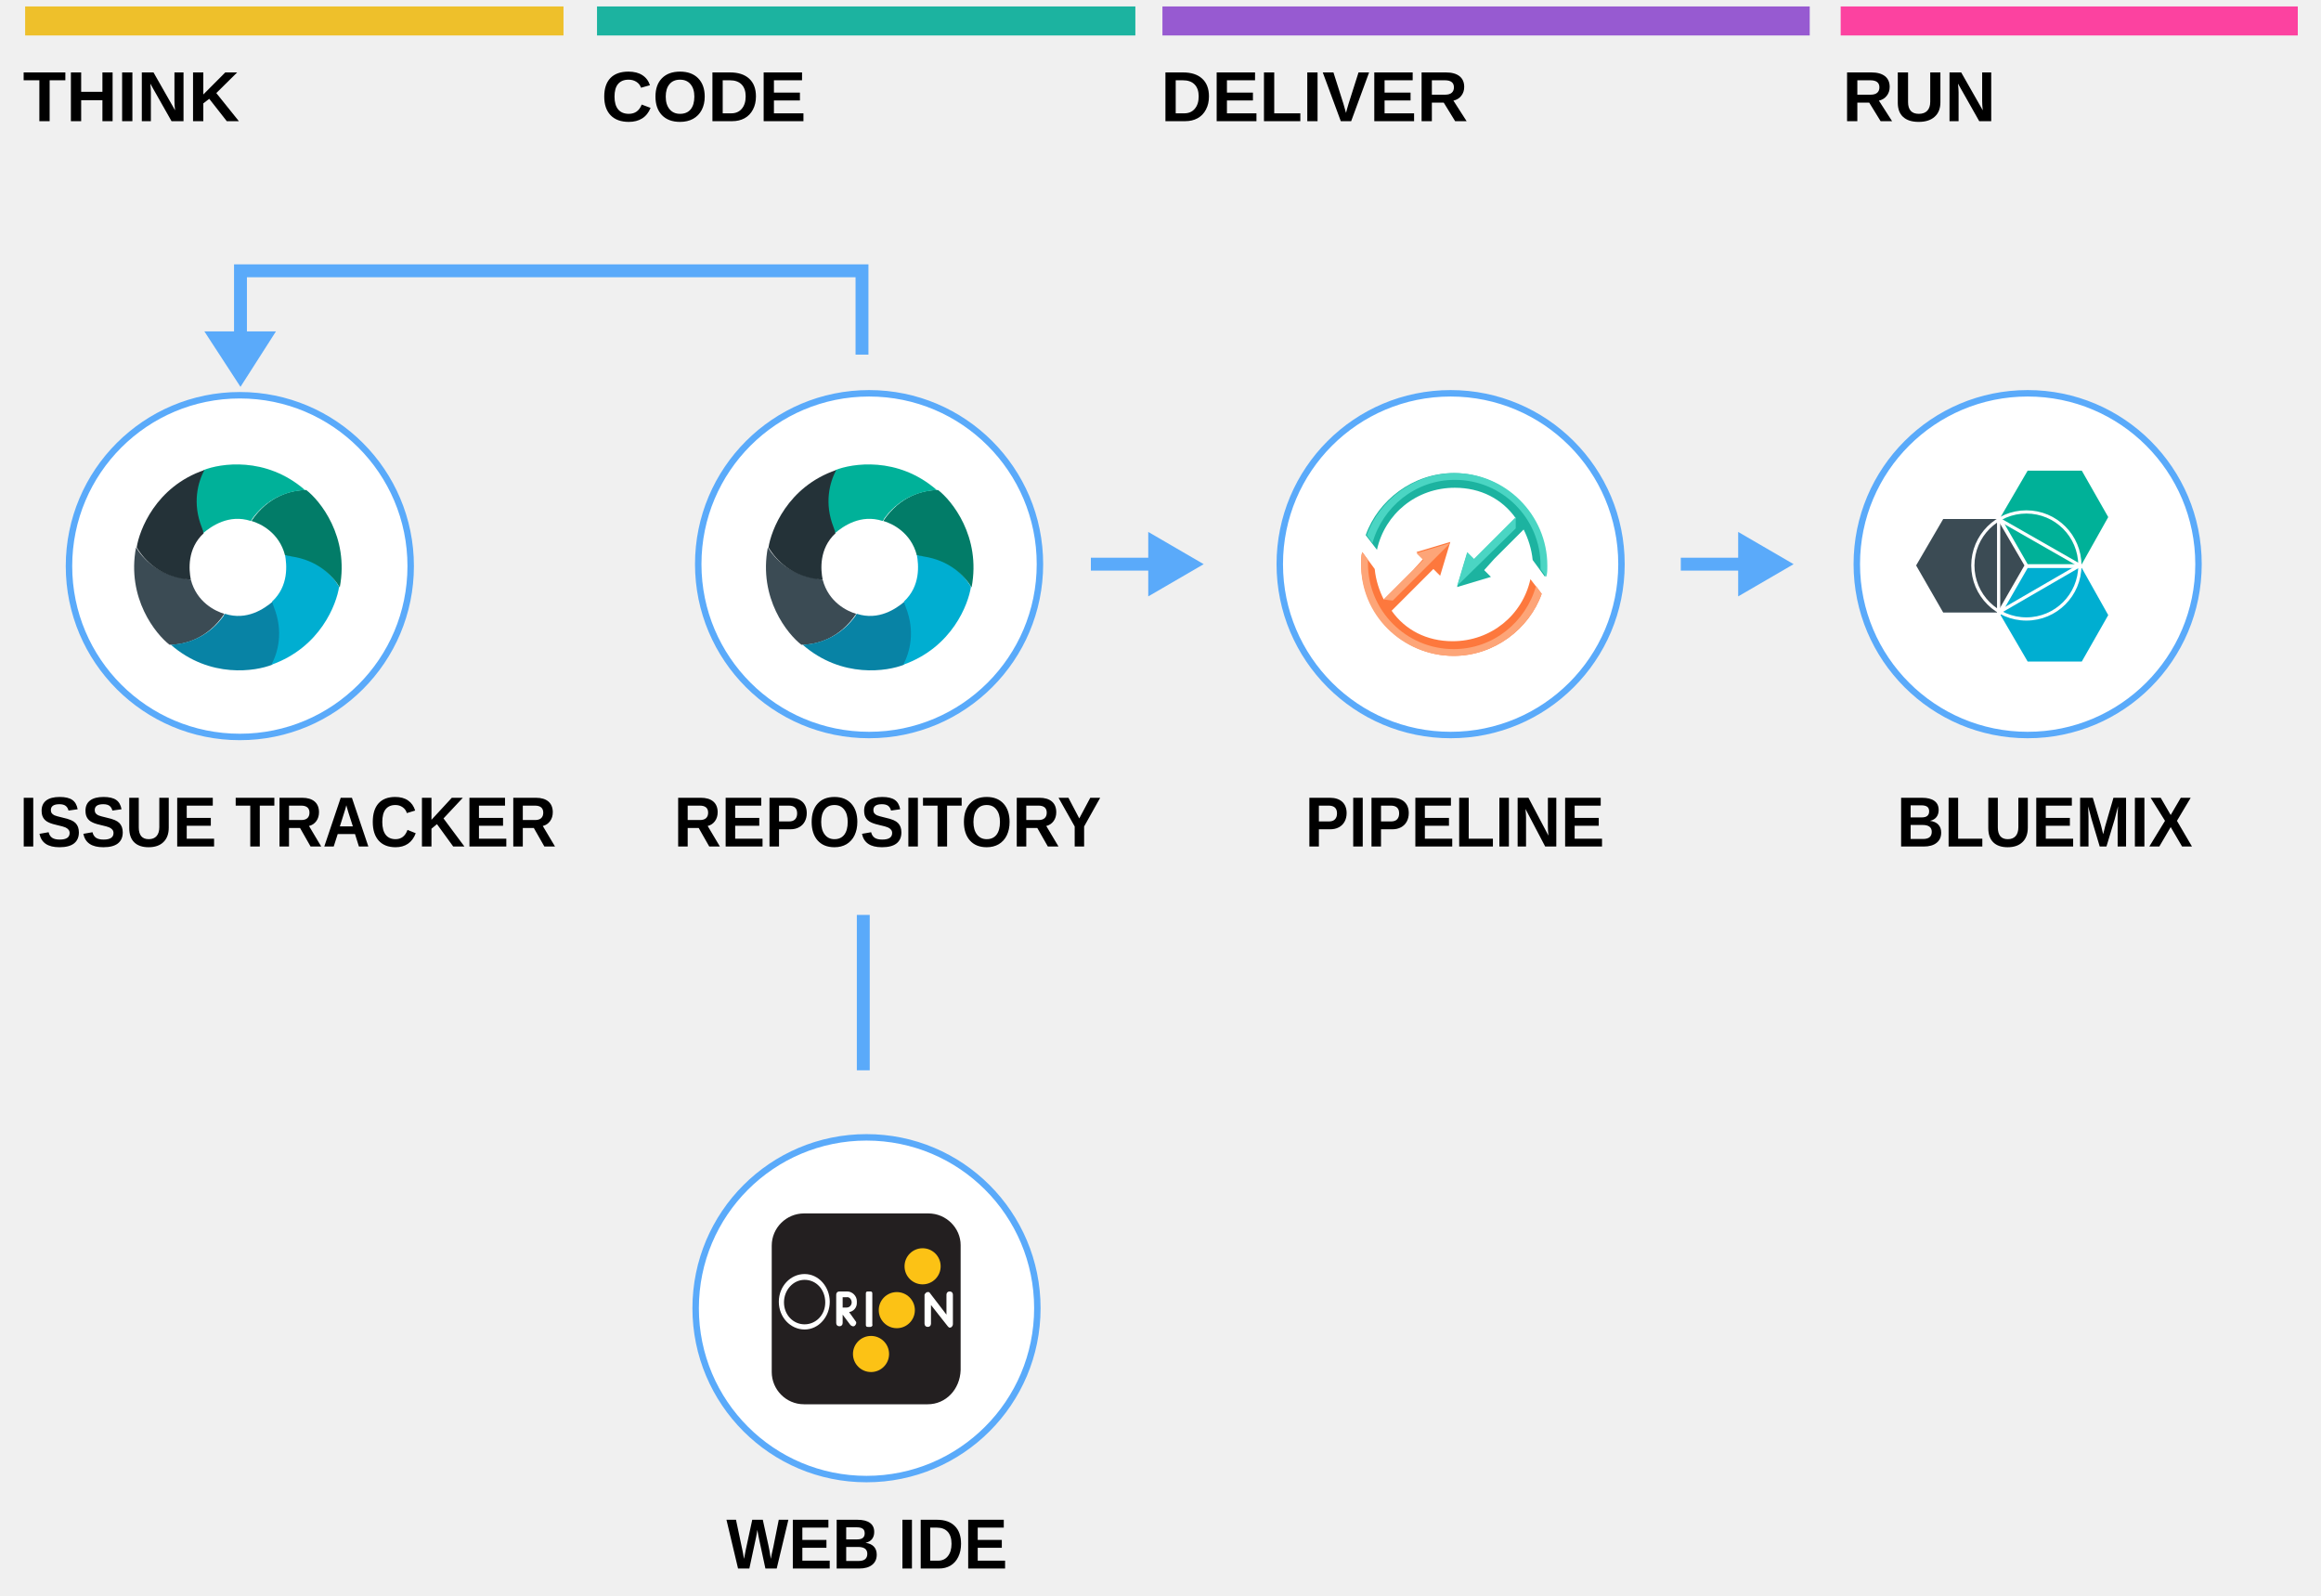
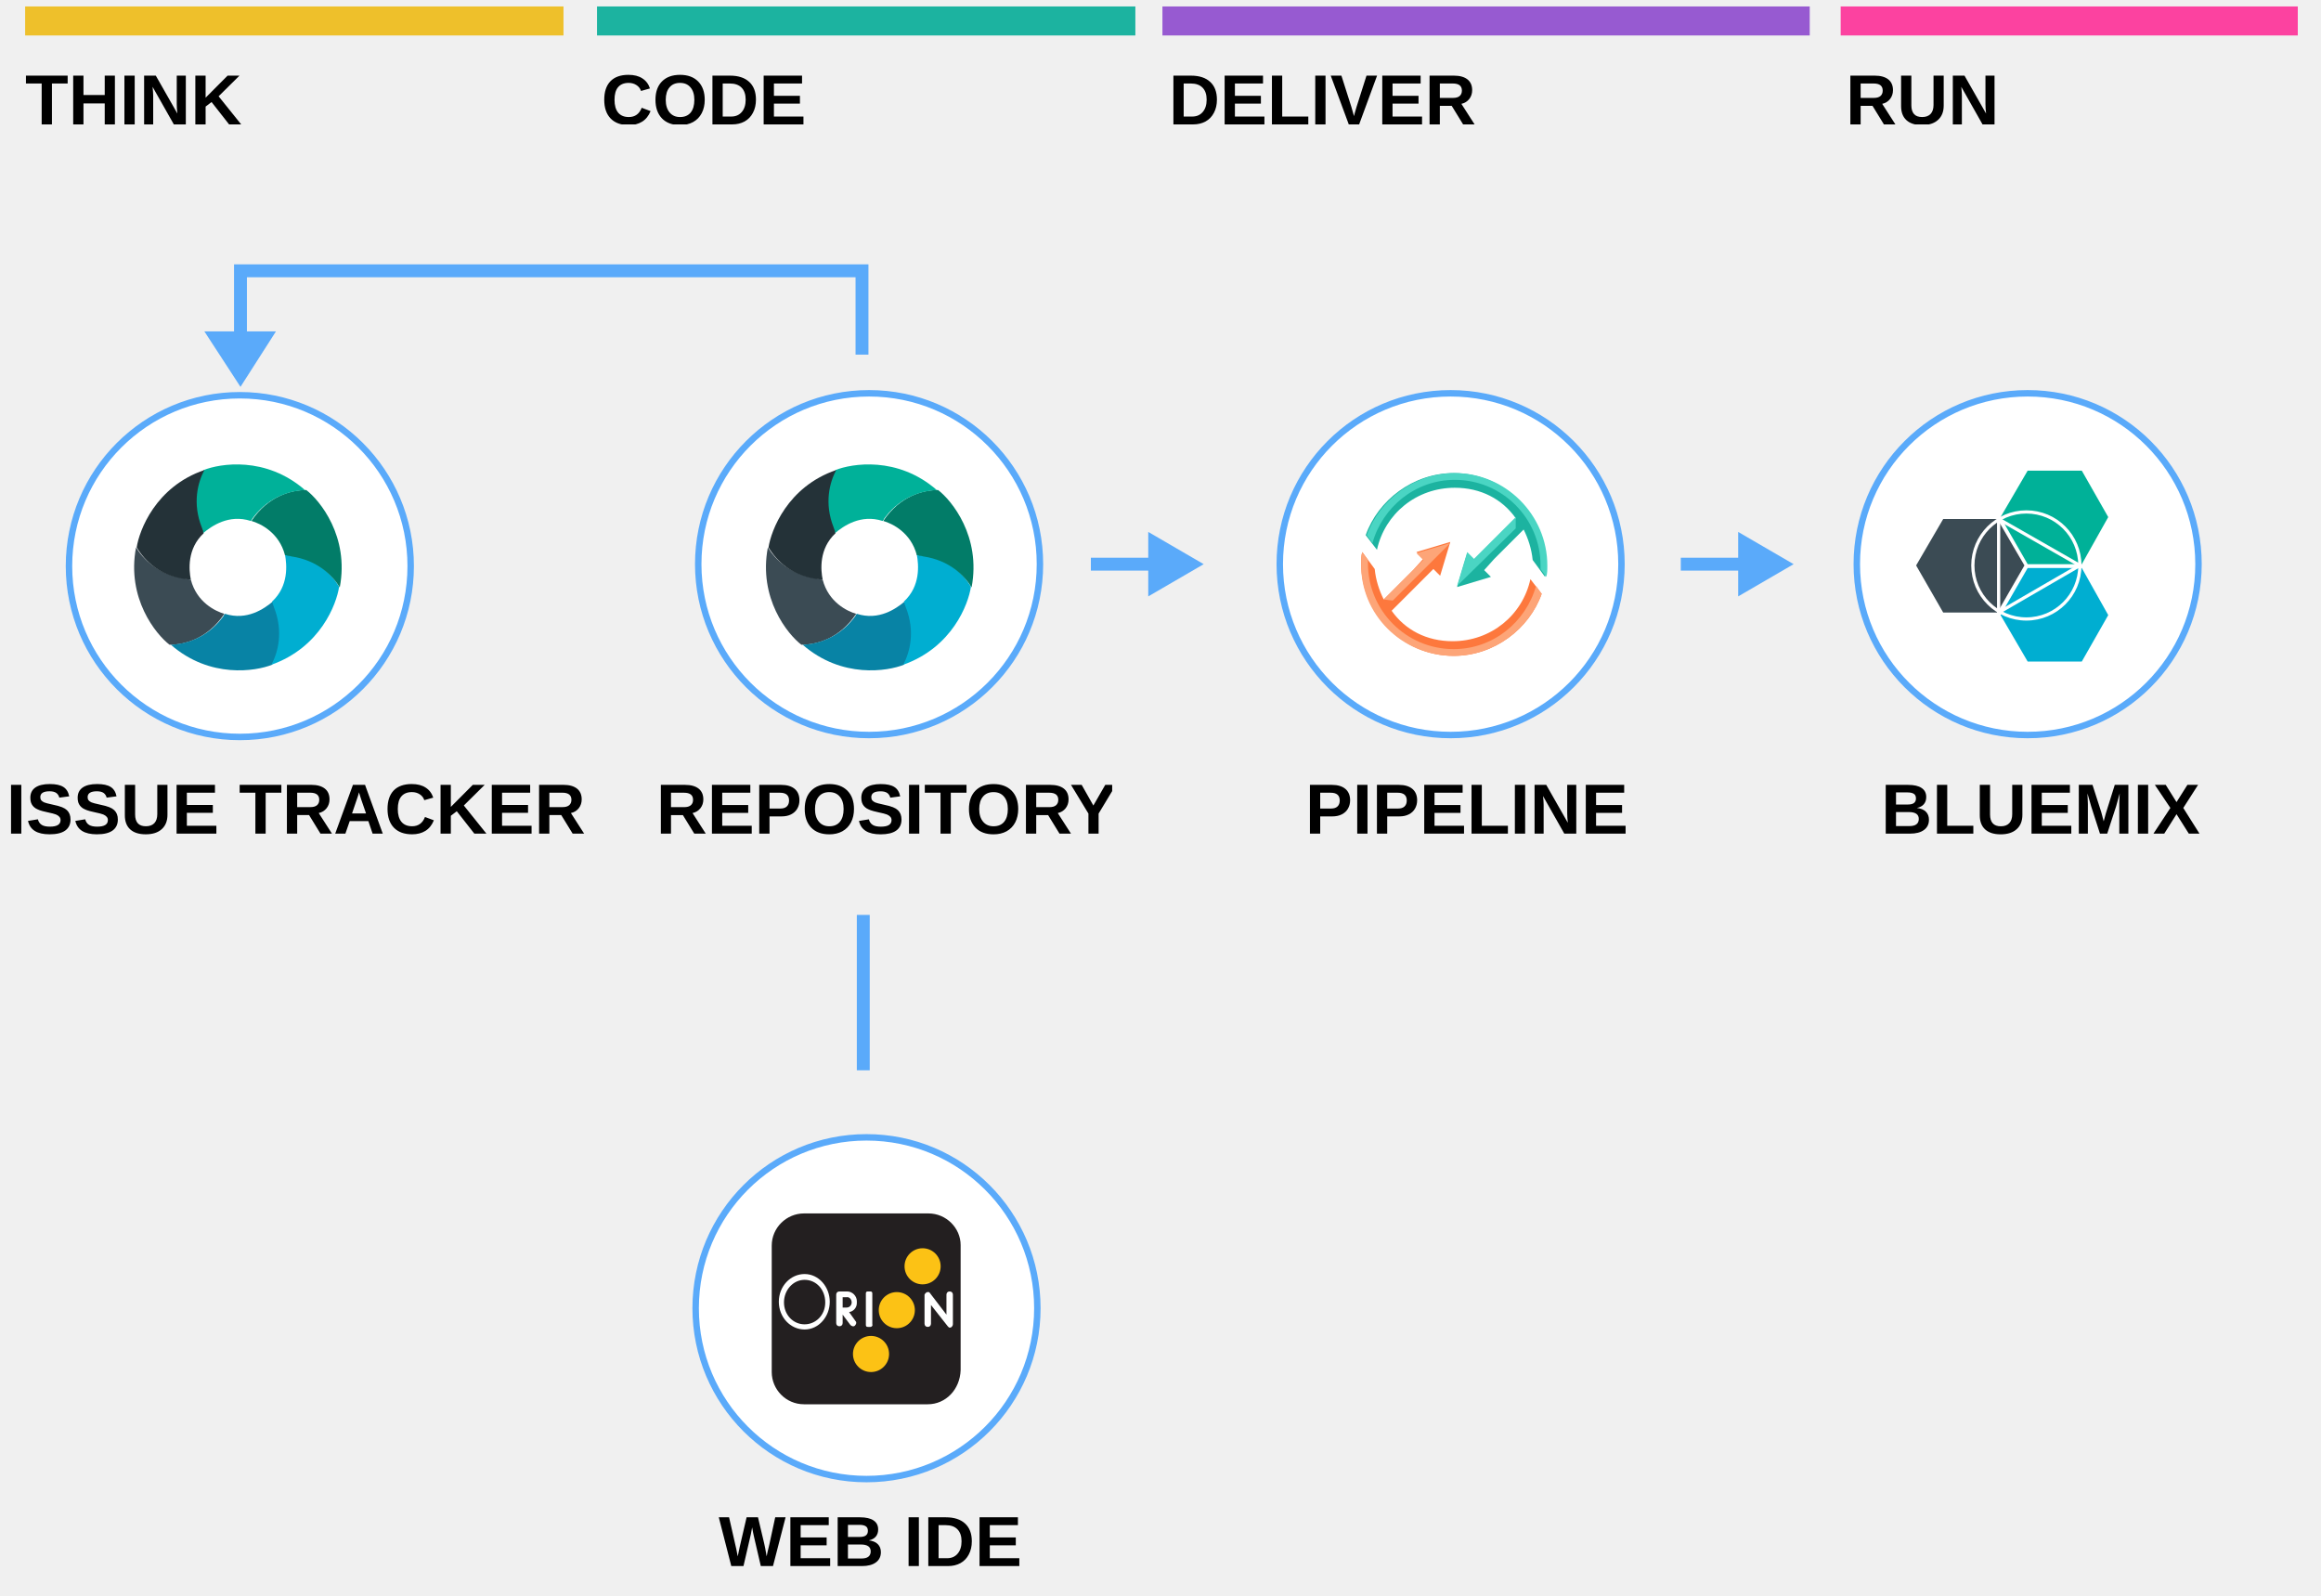
- <svg xmlns="http://www.w3.org/2000/svg" version="1.1" id="Layer_1" x="0px" y="0px" viewBox="-517.9 1076.2 360 247.4" style="enable-background:new -517.9 1076.2 360 247.4;" xml:space="preserve">
+ <svg xmlns="http://www.w3.org/2000/svg" version="1.1" id="Layer_1" viewBox="-517.9 1076.2 360 247.4" style="enable-background:new -517.9 1076.2 360 247.4;" xml:space="preserve">
  <style type="text/css">
	.st0{fill:none;}
	.st1{fill:#FFFFFF;stroke:#5AAAFA;stroke-miterlimit:10;}
	.st2{fill:#EEC02B;}
	.st3{fill:#1CB3A0;}
	.st4{fill:#975AD1;}
	.st5{fill:#FC42A0;}
	.st6{fill:none;stroke:#5AAAFA;stroke-width:2;stroke-miterlimit:10;}
	.st7{fill:#5AAAFA;}
	.st8{fill:#FD783D;}
	.st9{fill:#FDA578;}
	.st10{fill:#4AD5C3;}
	.st11{fill:#231F20;}
	.st12{fill:#FCC215;}
	.st13{fill:#FFFFFF;}
	.st14{fill:#00B198;}
	.st15{fill:#00AED1;}
	.st16{fill:#3B4B54;}
	.st17{fill:none;stroke:#FFFFFF;stroke-width:0.5;stroke-miterlimit:10;}
	.st18{font-family:'Arial';font-weight:bold;}
	.st19{font-size:11px;}
	.st20{fill:#0883A5;}
	.st21{fill:#027C68;}
	.st22{fill:#00B199;}
	.st23{fill:#243238;}
</style>
  <g>
    <rect id="canvas_background" x="-517.9" y="1076.2" class="st0" width="360" height="245.5" />
  </g>
  <circle id="svg_1" class="st1" cx="-383.1" cy="1163.7" r="26.5" />
  <circle id="svg_2" class="st1" cx="-480.7" cy="1164" r="26.5" />
  <rect id="svg_3" x="-514" y="1077.2" class="st2" width="83.5" height="4.5" />
  <rect id="svg_4" x="-425.3" y="1077.2" class="st3" width="83.5" height="4.5" />
  <rect id="svg_5" x="-337.6" y="1077.2" class="st4" width="100.4" height="4.5" />
  <rect id="svg_6" x="-232.4" y="1077.2" class="st5" width="70.9" height="4.5" />
  <circle id="svg_7" class="st1" cx="-292.9" cy="1163.7" r="26.5" />
  <circle id="svg_8" class="st1" cx="-203.4" cy="1163.7" r="26.5" />
  <polyline id="svg_12" class="st6" points="-480.6,1129 -480.6,1118.2 -384.2,1118.2 -384.2,1131.2 " />
  <g id="svg_13">
    <polygon id="svg_14" class="st7" points="-475.1,1127.6 -480.6,1136.2 -486.2,1127.6  " />
  </g>
  <g id="svg_16">
    <g id="svg_17">
      <line id="svg_18" class="st6" x1="-338.4" y1="1163.7" x2="-348.7" y2="1163.7" />
      <g id="svg_19">
        <polygon id="svg_20" class="st7" points="-339.8,1158.7 -331.2,1163.7 -339.8,1168.7    " />
      </g>
    </g>
  </g>
  <g id="svg_21">
    <g id="svg_22">
      <line id="svg_23" class="st6" x1="-246.9" y1="1163.7" x2="-257.2" y2="1163.7" />
      <g id="svg_24">
        <polygon id="svg_25" class="st7" points="-248.3,1158.7 -239.7,1163.7 -248.3,1168.7    " />
      </g>
    </g>
  </g>
  <circle id="svg_26" class="st1" cx="-383.5" cy="1279.1" r="26.5" />
  <g id="svg_112">
    <g id="g3-2" transform="scale(1.75) ">
      <g id="svg_113">
        <path id="svg_114" class="st8" d="M-160.3,666.3c-0.7,3.2-3.5,5.5-6.9,5.5c-2.3,0-4.2-1-5.4-2.7l3.7-3.7l0.4,0.4l-0.4-0.4l0,0     l0.6,0.6l0.9-3l-3,0.9l0.6,0.6l-0.9,1l-2.6,2.6c-0.4-0.8-0.7-1.7-0.8-2.7l-1.1-1.5c-0.1,0.3-0.1,0.6-0.1,1c0,4.5,3.7,8.2,8.2,8.2     c3.6,0,6.7-2.4,7.8-5.5L-160.3,666.3L-160.3,666.3z" />
        <polyline id="svg_115" class="st9" points="-173.3,668.1 -169.8,664.6 -170.4,664 -167.4,663.1 -172.5,668.2    " />
      </g>
      <g id="svg_116">
        <path id="svg_117" class="st9" d="M-167.1,673.1c3.6,0,6.7-2.4,7.8-5.5l-0.5-0.7c-0.9,3.2-3.8,5.6-7.3,5.6     c-4.2,0-7.6-3.4-7.6-7.6c0-0.1,0-0.2,0-0.3l-0.5-0.7c-0.1,0.3-0.1,0.6-0.1,1C-175.4,669.4-171.7,673.1-167.1,673.1z" />
        <line id="svg_118" class="st0" x1="-173.3" y1="668.1" x2="-172.6" y2="668.5" />
      </g>
    </g>
    <g id="g3-2_1_" transform="scale(1.75) ">
      <g id="svg_119">
        <path id="svg_120" class="st3" d="M-173.9,663.7c0.7-3.2,3.5-5.5,6.9-5.5c2.3,0,4.2,1,5.4,2.7l-3.7,3.7l-0.4-0.4l0.4,0.4l0,0     l-0.6-0.6l-0.9,3l3-0.9l-0.6-0.6l0.9-1l2.6-2.6c0.4,0.8,0.7,1.7,0.8,2.7l1.1,1.5c0.1-0.3,0.1-0.6,0.1-1c0-4.5-3.7-8.2-8.2-8.2     c-3.6,0-6.7,2.4-7.8,5.5L-173.9,663.7L-173.9,663.7z" />
        <polyline id="svg_121" class="st10" points="-161.6,660.8 -165.3,664.5 -165.9,663.9 -166.8,666.9 -161.6,661.8    " />
      </g>
      <g id="svg_122">
        <path id="svg_123" class="st10" d="M-167,656.9c-3.6,0-6.7,2.4-7.8,5.5l0.5,0.7c0.9-3.2,3.8-5.6,7.3-5.6c4.2,0,7.6,3.4,7.6,7.6     c0,0.1,0,0.2,0,0.3l0.5,0.7c0.1-0.3,0.1-0.6,0.1-1C-158.8,660.6-162.5,656.9-167,656.9L-167,656.9z" />
        <line id="svg_124" class="st0" x1="-160.9" y1="661.8" x2="-161.5" y2="661.5" />
      </g>
    </g>
  </g>
  <path id="XMLID_17_" class="st11" d="M-374,1294h-19.2c-2.8,0-5-2.3-5-5v-19.6c0-2.8,2.3-5,5-5h19.3c2.8,0,5,2.3,5,4.9v19.4  C-369,1291.7-371.2,1294-374,1294L-374,1294z" />
  <circle id="XMLID_16_" class="st12" cx="-374.8" cy="1272.6" r="2.8" />
  <circle id="XMLID_15_" class="st12" cx="-378.8" cy="1279.4" r="2.8" />
  <circle id="XMLID_14_" class="st12" cx="-382.8" cy="1286.2" r="2.8" />
  <path id="XMLID_13_" class="st13" d="M-382.9,1282h-0.4c-0.2,0-0.3-0.1-0.3-0.3v-4.9c0-0.2,0.1-0.3,0.3-0.3h0.4  c0.2,0,0.3,0.1,0.3,0.3v4.8C-382.5,1281.8-382.7,1282-382.9,1282z" />
  <path id="XMLID_3_" class="st13" d="M-370.6,1276.5L-370.6,1276.5c-0.3,0-0.5,0.2-0.5,0.5v3.1l-2.6-3.4l0,0l-0.1-0.1l0,0h-0.1h-0.1  l0,0l0,0h-0.1l0,0c-0.2,0.1-0.3,0.2-0.4,0.4c0,0,0,0,0,0.1l0,0v4.4c0,0.3,0.2,0.5,0.5,0.5l0,0c0.3,0,0.5-0.2,0.5-0.5v-2.9l2.6,3.3  c0.1,0.1,0.1,0.1,0.2,0.2l0,0h0.1l0,0l0,0h0.1l0,0c0.2,0,0.4-0.3,0.4-0.5v-4.6C-370.1,1276.7-370.3,1276.5-370.6,1276.5  L-370.6,1276.5z" />
  <path id="XMLID_9_" class="st13" d="M-393.1,1273.8c-2.2,0-4,1.9-4,4.3s1.8,4.3,4,4.3s3.9-2,3.9-4.3S-390.9,1273.8-393.1,1273.8z   M-393.1,1281.6c-1.8,0-3.2-1.5-3.2-3.4s1.4-3.5,3.2-3.5s3.2,1.5,3.2,3.5S-391.4,1281.6-393.1,1281.6z" />
  <path id="XMLID_8_" class="st13" d="M-385,1278.3v-0.3c0-0.8-0.7-1.5-1.5-1.5h-0.1h-1.1l0,0c-0.3,0-0.5,0.2-0.5,0.5v4.4  c0,0.3,0.2,0.5,0.5,0.5l0,0c0.3,0,0.5-0.2,0.5-0.5v-1.3l1.2,1.6c0.2,0.2,0.5,0.3,0.7,0.1l0,0c0.2-0.2,0.3-0.5,0.1-0.7l-1-1.4  C-385.5,1279.6-385,1279-385,1278.3L-385,1278.3z M-385.8,1278.2c0,0.4-0.3,0.8-0.8,0.8h-0.6l0,0v-1.6h0.6  C-386.2,1277.3-385.8,1277.7-385.8,1278.2L-385.8,1278.2z" />
  <g id="svg_125">
    <path id="svg_126" class="st0" d="M-170.4,1163.7" />
  </g>
  <polygon id="svg_127" class="st14" points="-203.4,1163.7 -207.6,1156.4 -203.4,1149.2 -195,1149.2 -190.9,1156.4 -195,1163.7 " />
  <polygon id="svg_128" class="st15" points="-203.4,1178.8 -207.6,1171.6 -203.4,1164.3 -195,1164.3 -190.9,1171.6 -195,1178.8 " />
  <polygon id="svg_129" class="st16" points="-216.5,1171.2 -220.7,1163.9 -216.5,1156.7 -208.1,1156.7 -203.9,1163.9 -208.1,1171.2   " />
  <circle id="svg_130" class="st17" cx="-203.6" cy="1163.9" r="8.3" />
  <polygon id="svg_131" class="st17" points="-207.9,1156.7 -207.9,1171.2 -195.3,1163.9 " />
-   <text id="headerSVG.think" transform="matrix(1 0 0 1 -514.3569 1094.995)" class="st18 st19">THINK</text>
-   <text id="headerSVG.code" transform="matrix(1 0 0 1 -424.6323 1094.995)" class="st18 st19">CODE</text>
-   <text id="headerSVG.deliver" transform="matrix(1 0 0 1 -337.8682 1094.995)" class="st18 st19">DELIVER</text>
-   <text id="headerSVG.run" transform="matrix(1 0 0 1 -232.1436 1094.995)" class="st18 st19">RUN</text>
-   <text id="headerSVG.issueTracker" transform="matrix(0.9271 0 0 1 -514.9 1207.494)" textLength="86.7" lengthAdjust="spacingAndGlyphs" class="st18 st19">ISSUE TRACKER</text>
-   <text id="headerSVG.repository" transform="matrix(0.9271 0 0 1 -413.3946 1207.494)" class="st18 st19">REPOSITORY</text>
-   <text id="headerSVG.pipeline" transform="matrix(0.9271 0 0 1 -315.4912 1207.494)" class="st18 st19">PIPELINE</text>
-   <text id="headerSVG.bluemix" transform="matrix(0.9271 0 0 1 -223.707 1207.494)" class="st18 st19">BLUEMIX</text>
-   <text id="headerSVG.webIde" transform="matrix(0.9271 0 0 1 -405.2354 1319.474)" class="st18 st19">WEB IDE</text>
+   <svg id="headerSVG.think" x="-515" y="1075.494" width="100" height="20">
+     <text x="1%" y="100%" class="st18 st19">THINK</text>
+   </svg>
+   <svg id="headerSVG.code" x="-425.632" y="1075.494" width="100" height="20">
+     <text x="1%" y="100%" class="st18 st19">CODE</text>
+   </svg>
+   <svg id="headerSVG.deliver" x="-337.632" y="1075.494" width="100" height="20">
+     <text x="1%" y="100%" class="st18 st19">DELIVER</text>
+   </svg>
+   <svg id="headerSVG.run" x="-232.632" y="1075.494" width="100" height="20">
+     <text x="1%" y="100%" class="st18 st19">RUN</text>
+   </svg>
+   <svg id="headerSVG.issueTracker" x="-518" y="1195.49" width="108" height="20">
+     <text x="1%" y="50%" alignment-baseline="central" text-anchor="start" class="st18 st19">ISSUE TRACKER</text>
+   </svg>
+   <svg id="headerSVG.repository" x="-415.395" y="1195.494" width="70" height="20">
+     <text x="50%" y="50%" text-anchor="middle" alignment-baseline="central" class="st18 st19">REPOSITORY</text>
+   </svg>
+   <svg id="headerSVG.pipeline" x="-315.395" y="1195.494" width="50" height="20">
+     <text x="50%" y="50%" text-anchor="middle" alignment-baseline="central" class="st18 st19">PIPELINE</text>
+   </svg>
+   <svg id="headerSVG.bluemix" x="-226.395" y="1195.494" width="50" height="20">
+     <text x="50%" y="50%" text-anchor="middle" alignment-baseline="central" class="st18 st19">BLUEMIX</text>
+   </svg>
+   <svg id="headerSVG.webIde" x="-415.395" y="1307.494" width="65" height="20">
+     <text x="50%" y="58%" text-anchor="middle" alignment-baseline="central" class="st18 st19">WEB IDE</text>
+   </svg>
  <line id="svg_15" class="st6" x1="-384" y1="1242.2" x2="-384" y2="1218.1" />
  <g>
    <path class="st0" d="M-488.5,1165.9c-6-7.3,1.1-17,2.3-17" />
    <path class="st16" d="M-488.3,1166.1c-0.1,0-0.3,0-0.4-0.1c-0.1,0-0.3,0-0.6-0.1c-4.1-0.6-6.4-3-7.5-4.8   c-1.5,7.9,3.1,13.5,5.2,15.1c2.3,0,5.9-0.9,8.5-4.8C-484.5,1171-487.4,1169.6-488.3,1166.1z" />
    <path class="st20" d="M-483,1171.4c-0.1,0.1-0.2,0.2-0.2,0.3c-0.1,0.1-0.2,0.3-0.3,0.4c-2.5,3.2-5.8,4-7.9,4.1   c6.1,5.3,13.2,4.1,15.7,3.1c1.1-2,2.2-5.6,0.1-9.8C-476.9,1170.6-479.6,1172.5-483,1171.4z" />
    <path class="st15" d="M-475.7,1169.5c0.1,0.1,0.1,0.2,0.1,0.4c0.1,0.1,0.1,0.3,0.2,0.5c1.5,3.8,0.6,7-0.4,8.9   c7.6-2.7,10.1-9.4,10.5-12.1c-1.2-2-3.7-4.7-8.4-5C-473.4,1163.8-473.1,1167.1-475.7,1169.5z" />
    <path class="st21" d="M-473.7,1162.3c0.1,0,0.3,0,0.4,0.1c0.1,0,0.3,0,0.6,0.1c4.1,0.6,6.4,3,7.5,4.8c1.5-7.9-3.1-13.5-5.2-15.1   c-2.3,0-5.9,0.9-8.5,4.8C-477.5,1157.4-474.6,1158.8-473.7,1162.3z" />
    <path class="st22" d="M-479,1157c0.1-0.1,0.2-0.2,0.2-0.3c0.1-0.1,0.2-0.3,0.3-0.4c2.5-3.2,5.8-4,7.9-4.1   c-6.1-5.3-13.2-4.1-15.7-3.1c-1.1,2-2.2,5.6-0.1,9.8C-485.1,1157.8-482.4,1155.9-479,1157z" />
    <path class="st23" d="M-486.3,1158.9c-0.1-0.1-0.1-0.2-0.1-0.4c-0.1-0.1-0.1-0.3-0.2-0.5c-1.5-3.8-0.6-7,0.4-8.9   c-7.6,2.6-10.1,9.4-10.5,12c1.2,2,3.7,4.7,8.4,5C-488.6,1164.6-488.9,1161.3-486.3,1158.9z" />
  </g>
  <g>
    <path class="st0" d="M-390.5,1165.9c-6-7.3,1.1-17,2.3-17" />
    <path class="st16" d="M-390.3,1166.1c-0.1,0-0.3,0-0.4-0.1c-0.1,0-0.3,0-0.6-0.1c-4.1-0.6-6.4-3-7.5-4.8   c-1.5,7.9,3.1,13.5,5.2,15.1c2.3,0,5.9-0.9,8.5-4.8C-386.5,1171-389.4,1169.6-390.3,1166.1z" />
    <path class="st20" d="M-385,1171.4c-0.1,0.1-0.2,0.2-0.2,0.3c-0.1,0.1-0.2,0.3-0.3,0.4c-2.5,3.2-5.8,4-7.9,4.1   c6.1,5.3,13.2,4.1,15.7,3.1c1.1-2,2.2-5.6,0.1-9.8C-378.9,1170.6-381.6,1172.5-385,1171.4z" />
    <path class="st15" d="M-377.7,1169.5c0.1,0.1,0.1,0.2,0.1,0.4c0.1,0.1,0.1,0.3,0.2,0.5c1.5,3.8,0.6,7-0.4,8.9   c7.6-2.7,10.1-9.4,10.5-12.1c-1.2-2-3.7-4.7-8.4-5C-375.4,1163.8-375.1,1167.1-377.7,1169.5z" />
    <path class="st21" d="M-375.7,1162.3c0.1,0,0.3,0,0.4,0.1c0.1,0,0.3,0,0.6,0.1c4.1,0.6,6.4,3,7.5,4.8c1.5-7.9-3.1-13.5-5.2-15.1   c-2.3,0-5.9,0.9-8.5,4.8C-379.5,1157.4-376.6,1158.8-375.7,1162.3z" />
    <path class="st22" d="M-381,1157c0.1-0.1,0.2-0.2,0.2-0.3c0.1-0.1,0.2-0.3,0.3-0.4c2.5-3.2,5.8-4,7.9-4.1   c-6.1-5.3-13.2-4.1-15.7-3.1c-1.1,2-2.2,5.6-0.1,9.8C-387.1,1157.8-384.4,1155.9-381,1157z" />
    <path class="st23" d="M-388.3,1158.9c-0.1-0.1-0.1-0.2-0.1-0.4c-0.1-0.1-0.1-0.3-0.2-0.5c-1.5-3.8-0.6-7,0.4-8.9   c-7.6,2.6-10.1,9.4-10.5,12c1.2,2,3.7,4.7,8.4,5C-390.6,1164.6-390.9,1161.3-388.3,1158.9z" />
  </g>
</svg>
